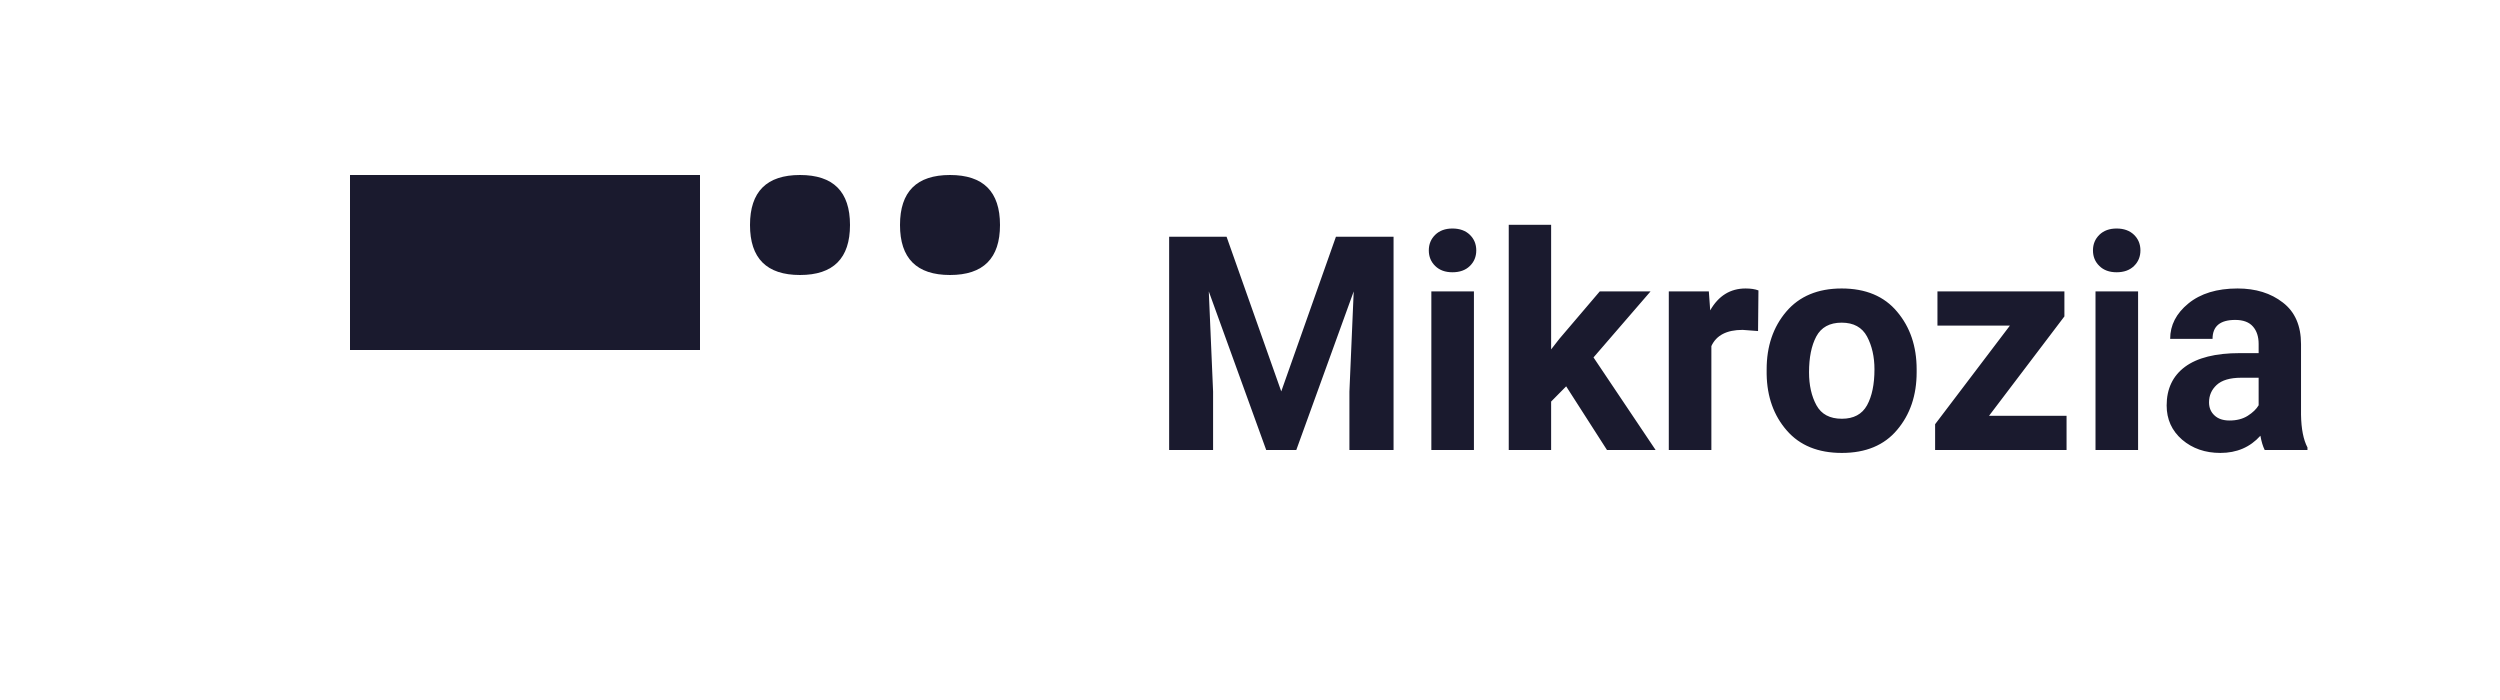
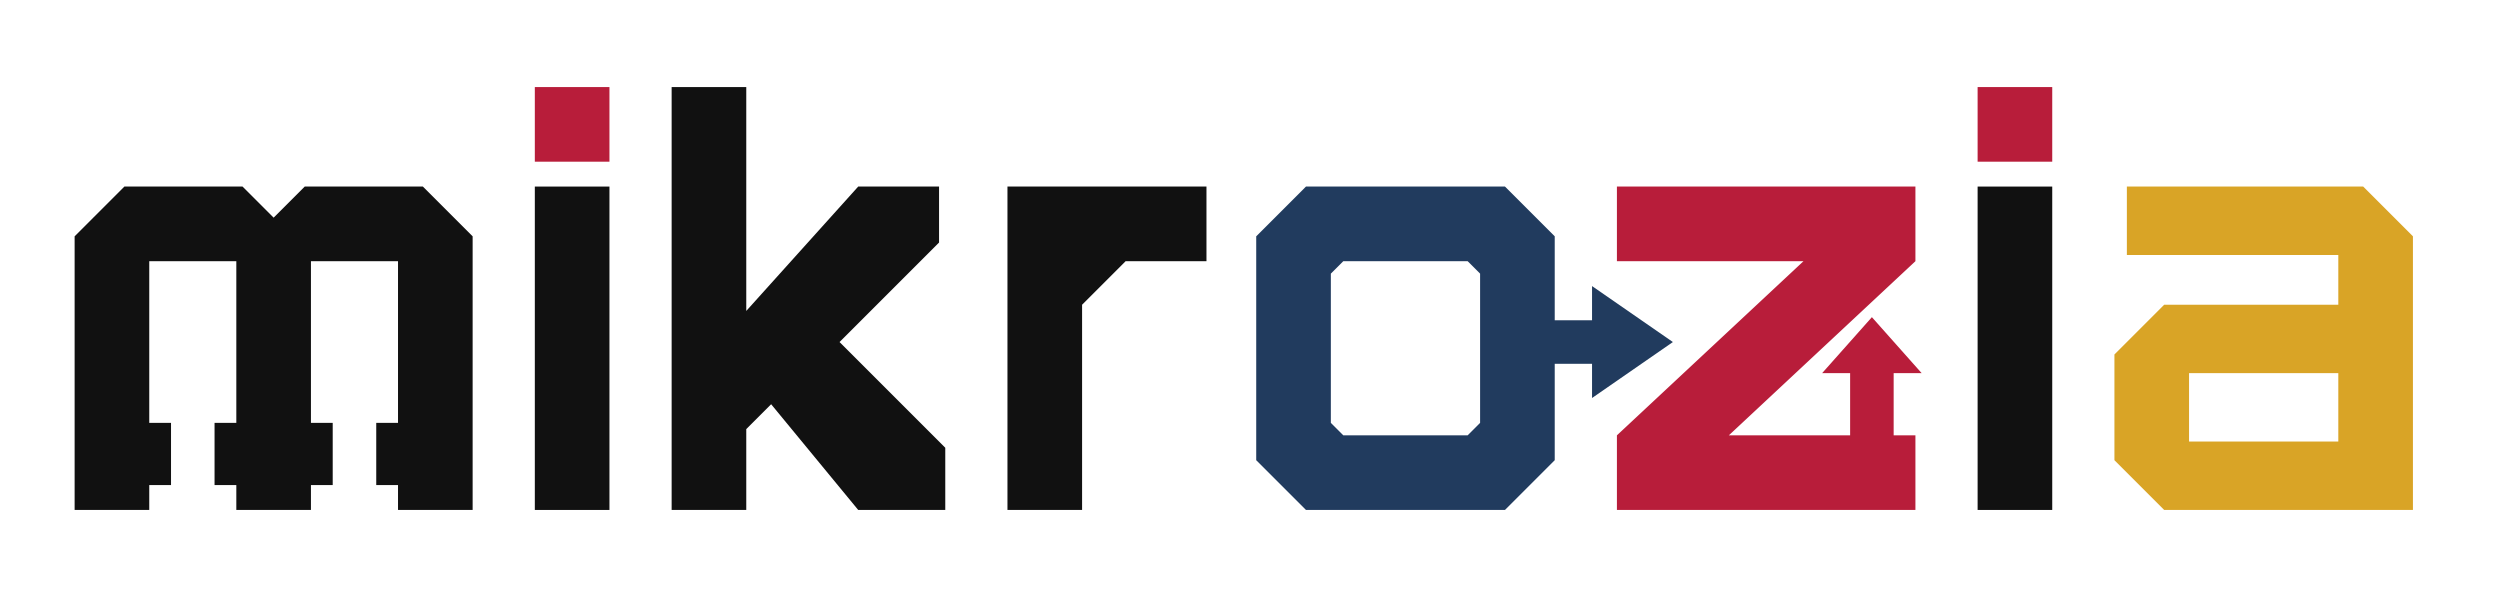
- <svg xmlns="http://www.w3.org/2000/svg" width="200" height="56" viewBox="0 0 200 56">
-   <defs>
-     <style>
-       .mark { fill: #1a1a2e; }
-       .text { fill: #1a1a2e; font-family: 'Segoe UI', Roboto, Helvetica, Arial, sans-serif; font-weight: 700; }
-     </style>
-   </defs>
-   <path d="M28 14 L28 42 L42 42 L42 14 Z M42 14 L56 14 L56 28 L42 28 Z M28 28 L42 28 L42 42 L28 42 Z" class="mark" />
-   <path d="M60 18 Q60 14 64 14 Q68 14 68 18 Q68 22 64 22 Q60 22 60 18 Z M72 18 Q72 14 76 14 Q80 14 80 18 Q80 22 76 22 Q72 22 72 18 Z" class="mark" />
-   <text x="92" y="36" class="text" font-size="24">Mikrozia</text>
+ <svg xmlns="http://www.w3.org/2000/svg" viewBox="0 0 402 96" width="402" height="96" role="img" aria-label="mikrozia">
+   <path fill="#111111" d="M12 82V38L20 30H39L44 35L49 30H68L76 38V82H64V78H60.5V68H64V42H50V68H53.5V78H50V82H38V78H34.5V68H38V42H24V68H27.5V78H24V82Z" />
+   <rect x="86" y="14" width="12" height="12" fill="#B81D3A" />
+   <rect x="86" y="30" width="12" height="52" fill="#111111" />
+   <path fill="#111111" d="M108 14H120V50L138 30H151V39L135 55L152 72V82H138L124 65L120 69V82H108Z" />
+   <path fill="#111111" d="M162 30H194V42H181L174 49V82H162Z" />
+   <path fill="#213B5E" fill-rule="evenodd" d="M210 30H242L250 38V51.5H256V46L269 55L256 64V58.5H250V74L242 82H210L202 74V38ZM216 42L214 44V68L216 70H236L238 68V44L236 42Z" />
+   <path fill="#B81D3A" d="M260 30H308V42L278 70H297.5V60H293L301 51L309 60H304.5V70H308V82H260V70L290 42H260Z" />
+   <rect x="318" y="14" width="12" height="12" fill="#B81D3A" />
+   <rect x="318" y="30" width="12" height="52" fill="#111111" />
+   <path fill="#D9A426" fill-rule="evenodd" d="M342 30H380L388 38V82H348L340 74V57L348 49H376V41H342ZM352 60H376V71H352Z" />
</svg>
